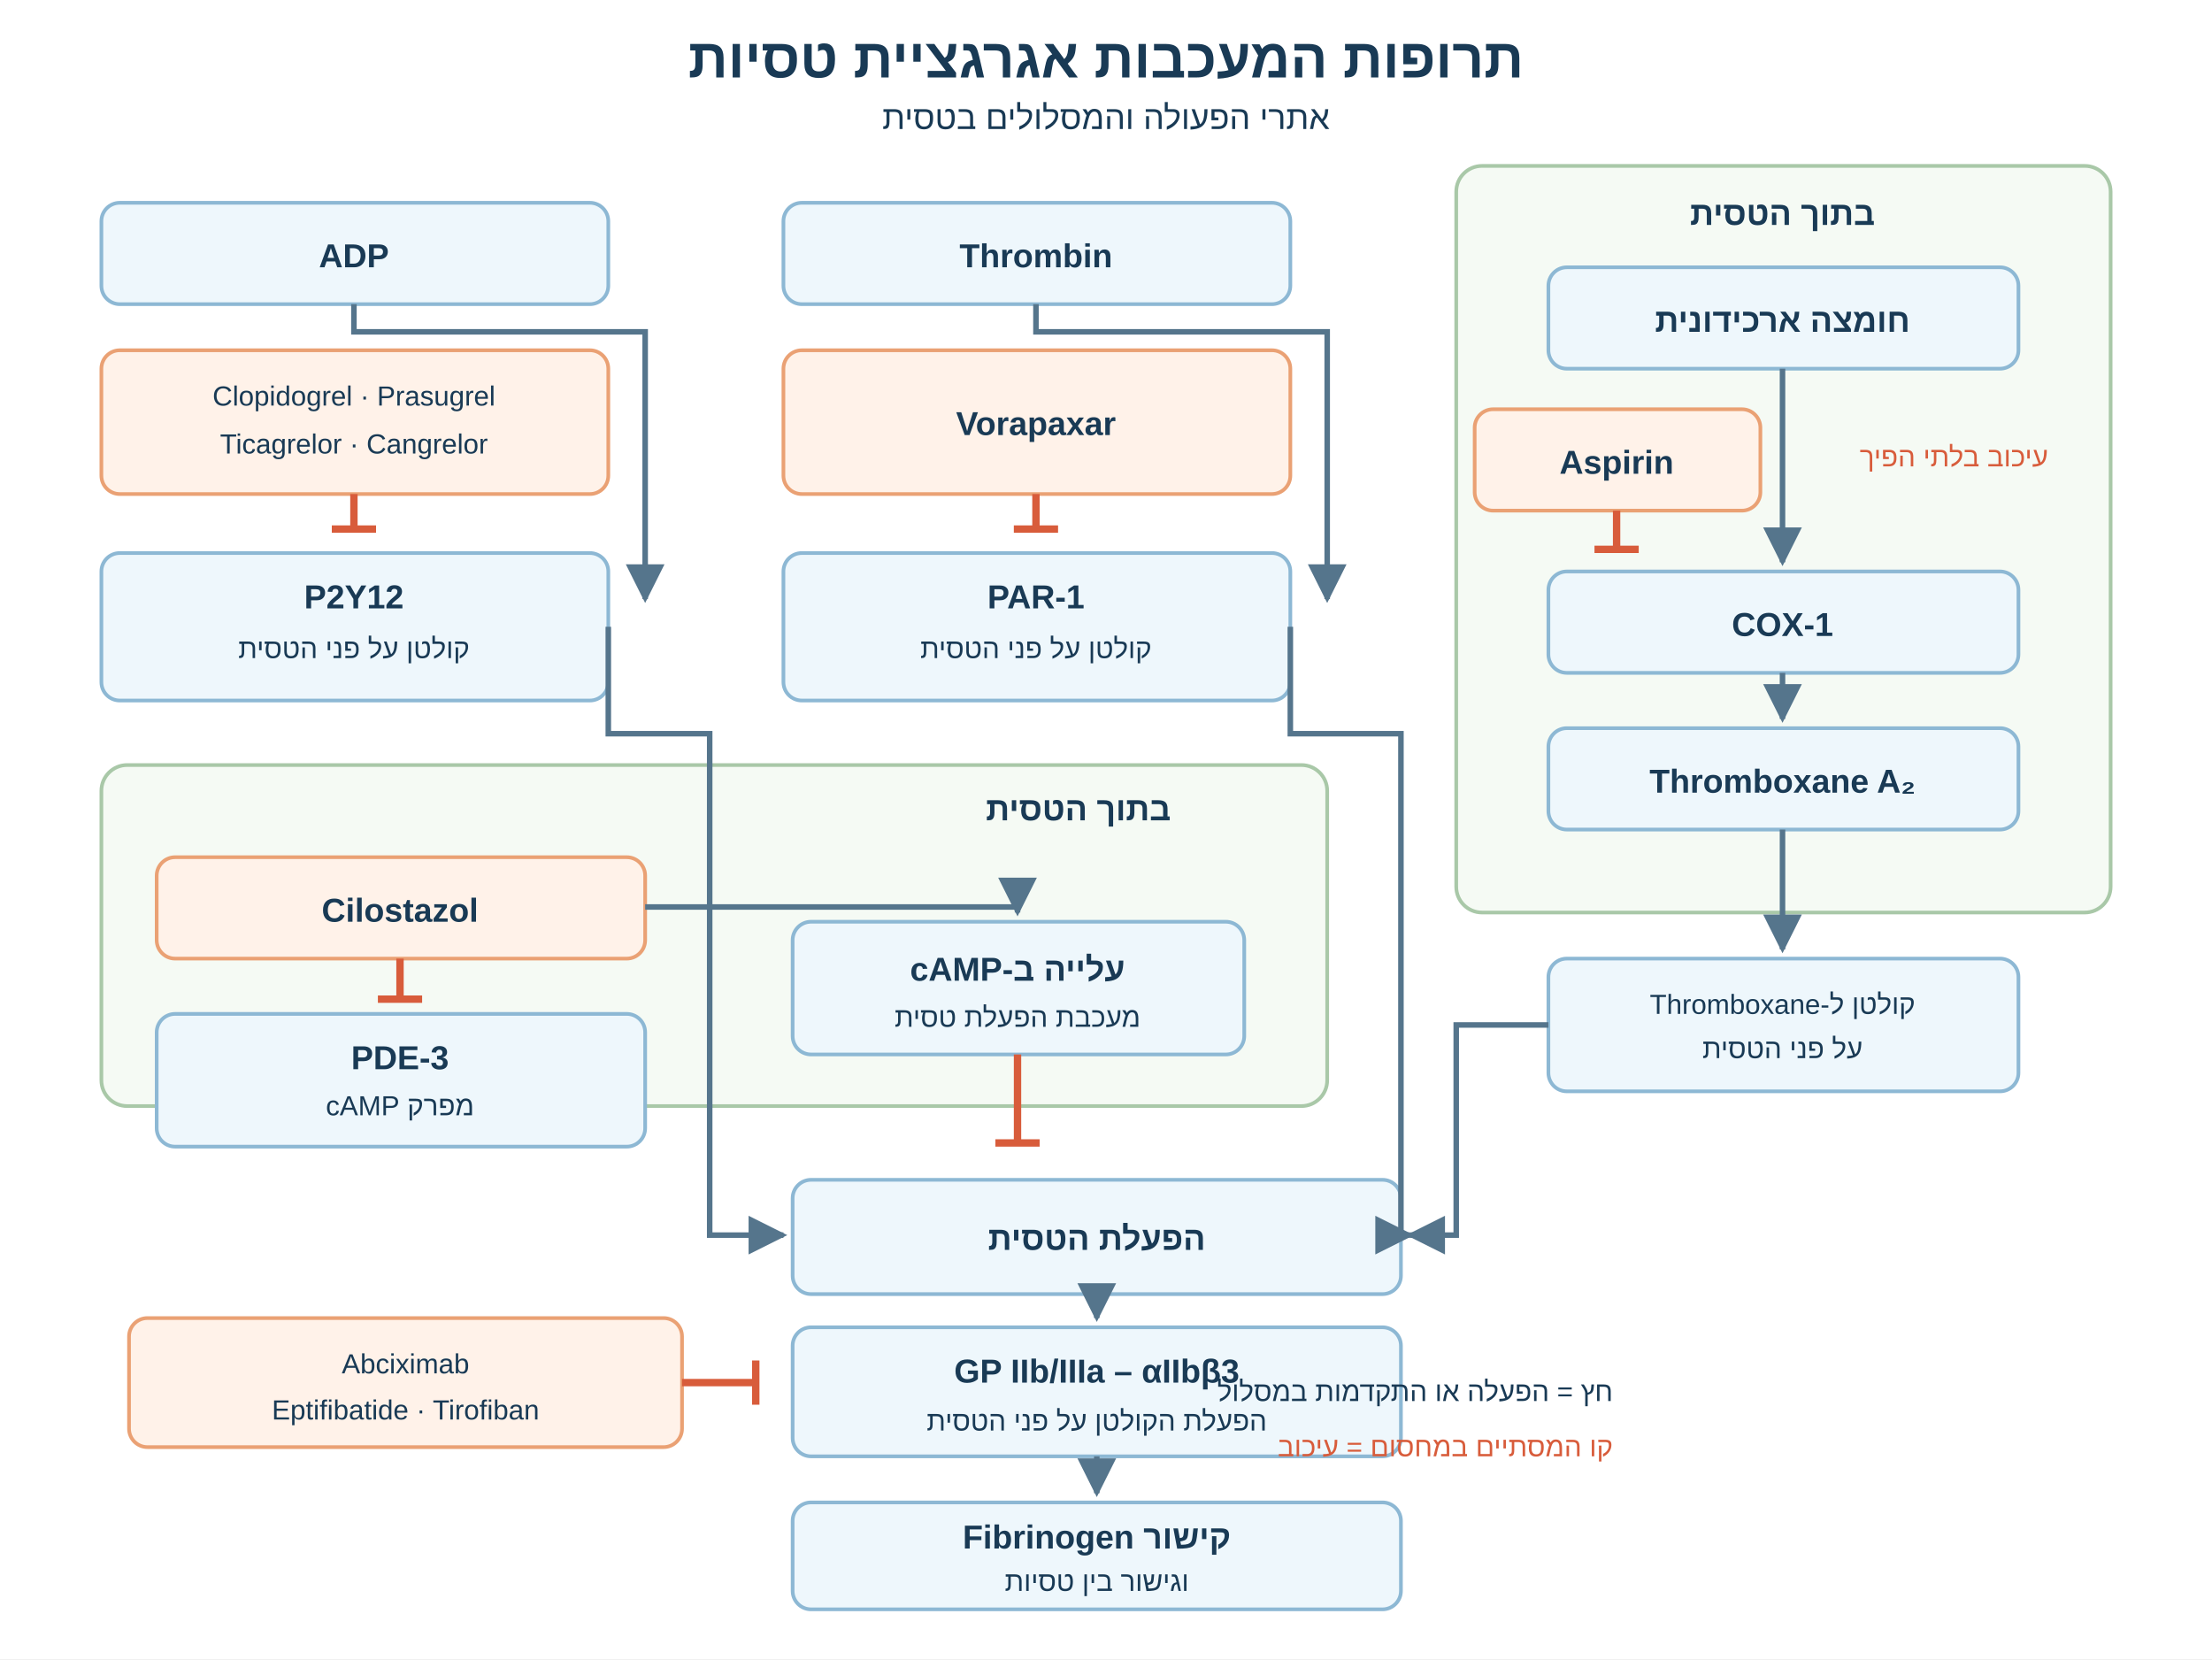
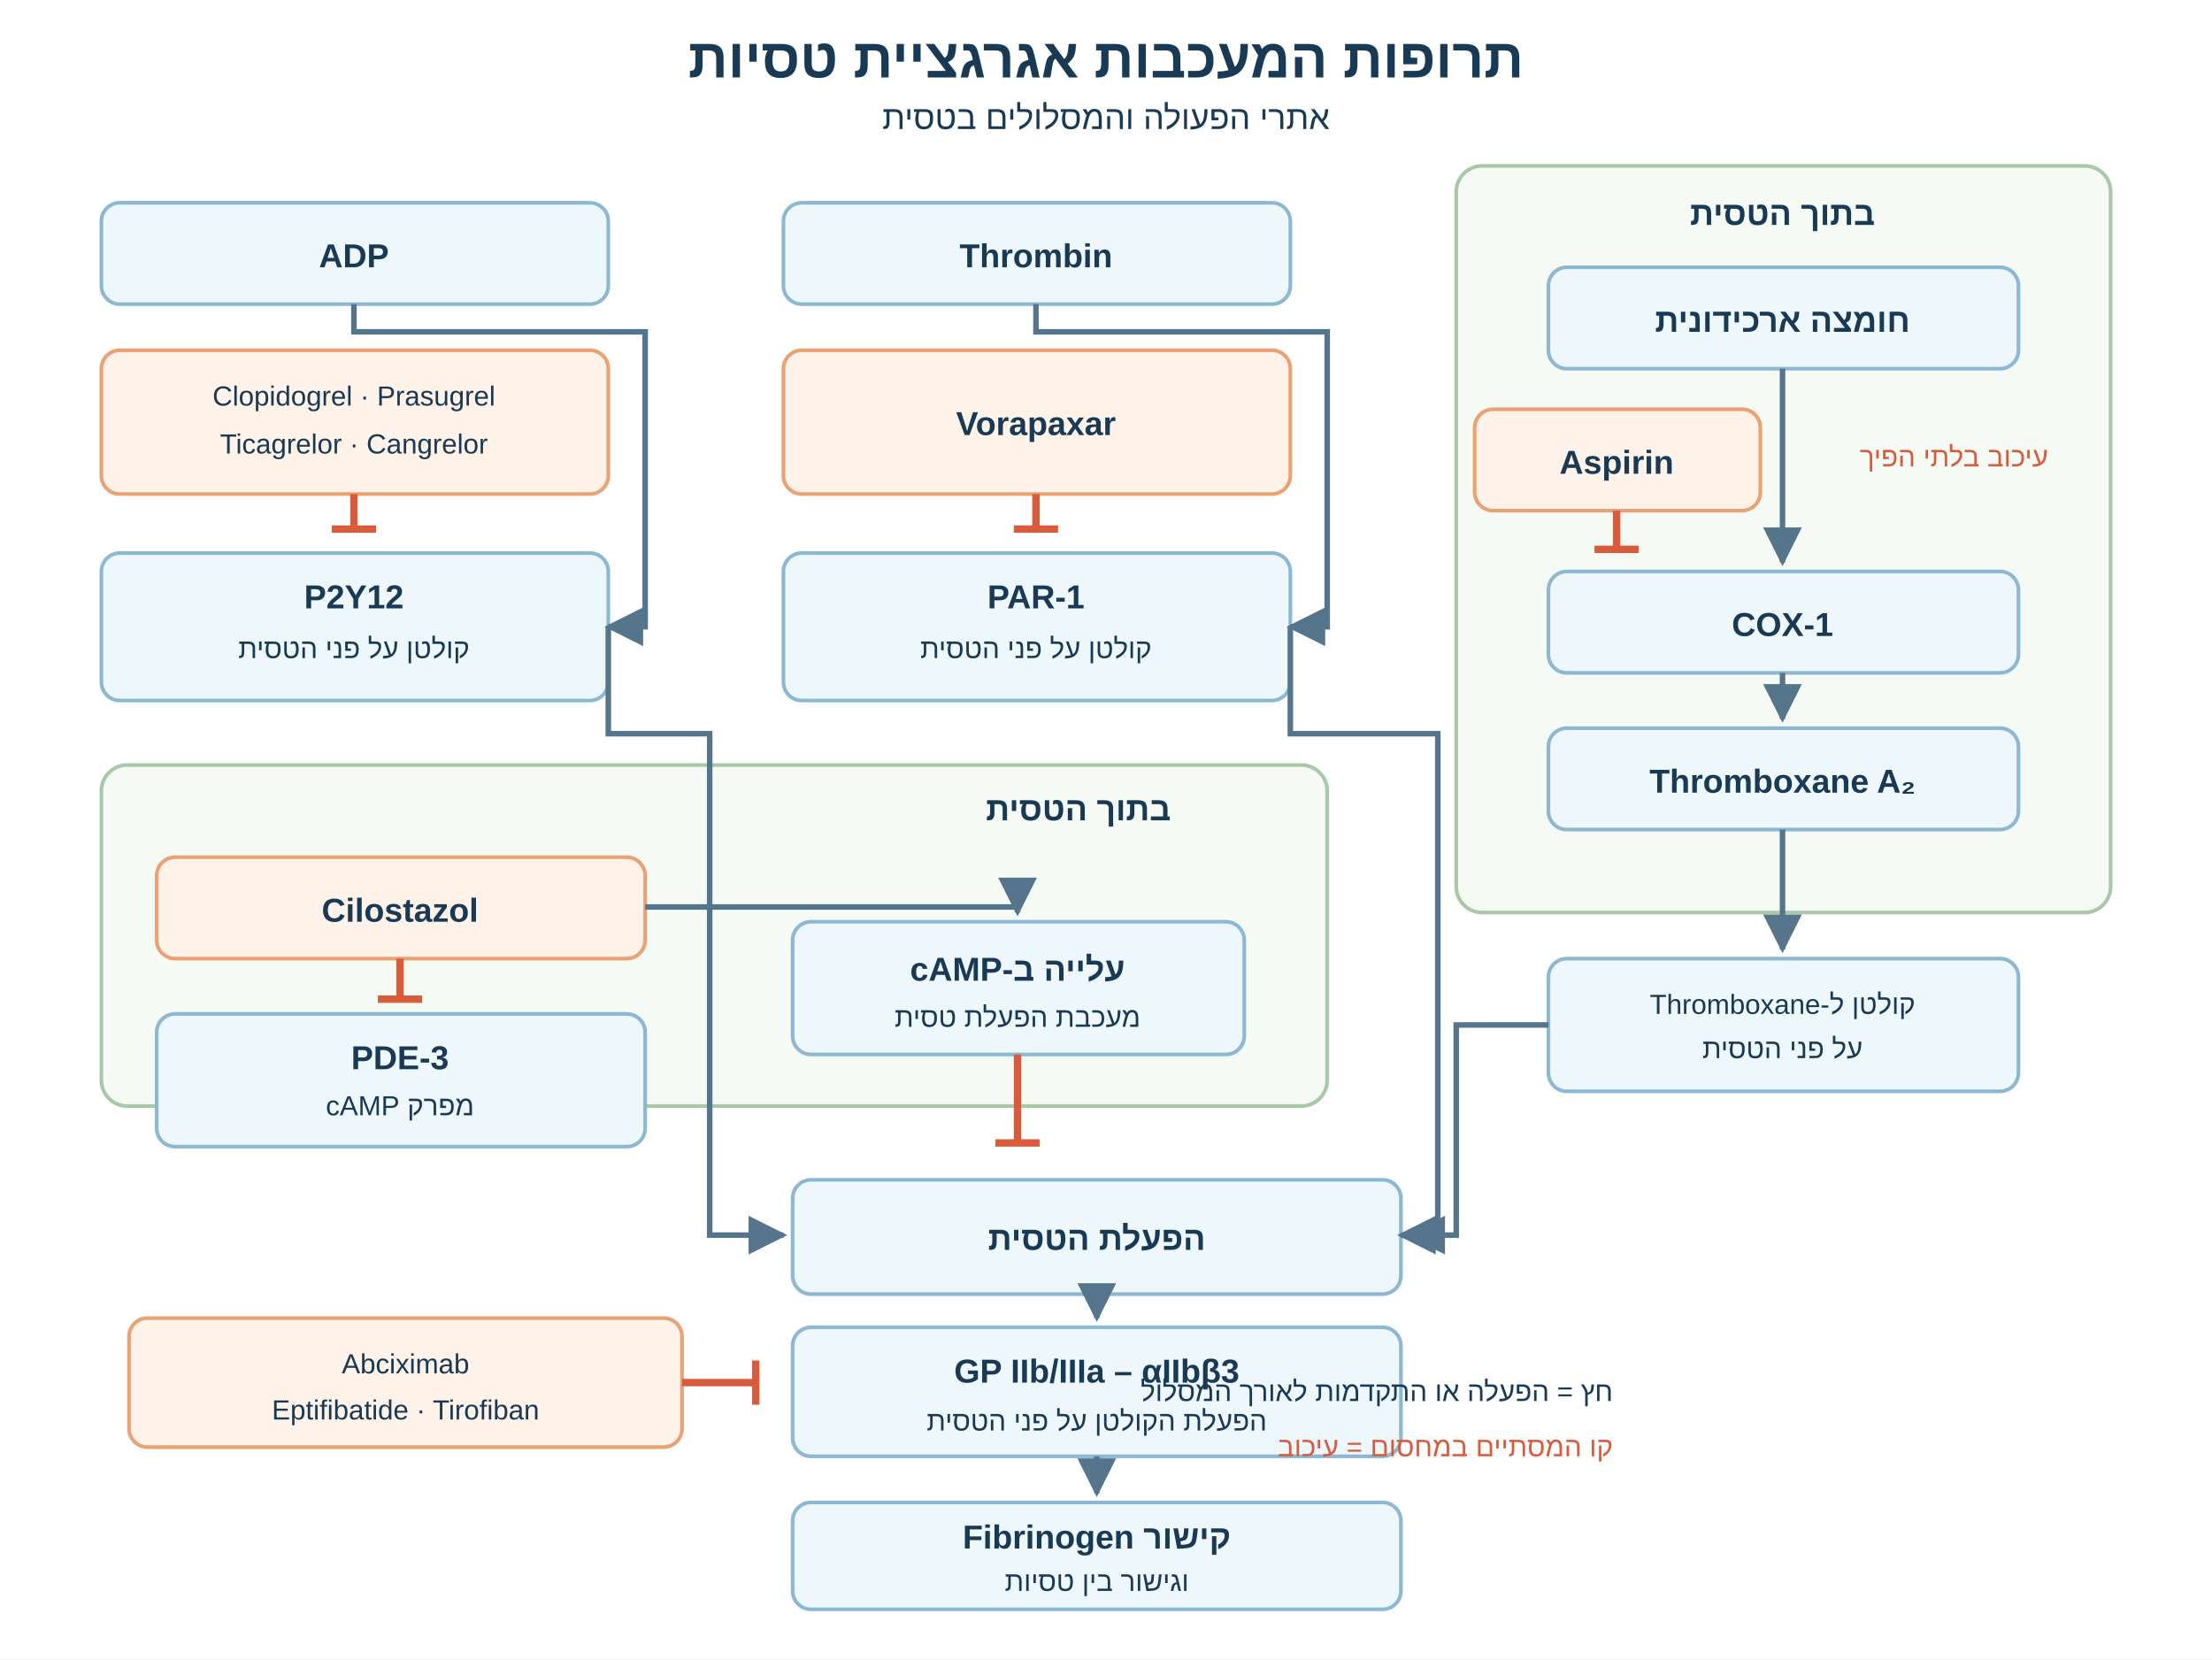
<svg xmlns="http://www.w3.org/2000/svg" viewBox="0 0 1200 900" role="img" aria-labelledby="title desc">
  <defs>
    <marker id="arrow" viewBox="0 0 10 10" refX="9" refY="5" markerWidth="7" markerHeight="7" orient="auto">
      <path d="M0 0 L10 5 L0 10z" fill="#55758c" />
    </marker>
    <style>
      text{font-family:Arial,'Noto Sans Hebrew',sans-serif;fill:#193a55}
      .t{font-size:30px;font-weight:700}.sub{font-size:18px}.h{font-size:18px;font-weight:700}.s{font-size:15px}
      .blue{fill:#eef7fc;stroke:#8db8d4;stroke-width:2}.drug{fill:#fff2e9;stroke:#eaa174;stroke-width:2}
      .panel{fill:#f5faf4;stroke:#a9c8a8;stroke-width:2}.line{fill:none;stroke:#55758c;stroke-width:3;marker-end:url(#arrow)}
      .inhib{stroke:#d85c3b;stroke-width:4}.red{fill:#d85c3b}.legend{font-size:15px}
    </style>
  </defs>
  <rect width="1200" height="900" fill="#fff" />
  <text class="t" x="600" y="42" text-anchor="middle" direction="rtl">תרופות המעכבות אגרגציית טסיות</text>
  <text class="sub" x="600" y="70" text-anchor="middle" direction="rtl">אתרי הפעולה והמסלולים בטסית</text>
  <rect class="blue" x="55" y="110" width="275" height="55" rx="10" />
  <text class="h" x="192" y="145" text-anchor="middle">ADP</text>
  <rect class="drug" x="55" y="190" width="275" height="78" rx="10" />
  <text class="s" x="192" y="220" text-anchor="middle">Clopidogrel · Prasugrel</text>
  <text class="s" x="192" y="246" text-anchor="middle">Ticagrelor · Cangrelor</text>
  <line class="inhib" x1="192" y1="268" x2="192" y2="287" />
  <line class="inhib" x1="180" y1="287" x2="204" y2="287" />
  <rect class="blue" x="55" y="300" width="275" height="80" rx="10" />
  <text class="h" x="192" y="330" text-anchor="middle">P2Y12</text>
  <text class="s" x="192" y="357" text-anchor="middle" direction="rtl">קולטן על פני הטסית</text>
-   <path class="line" d="M192 165 V180 H350 V325" />
+   <path class="line" d="M192 165 V180 H350 V340 H330" />
  <rect class="blue" x="425" y="110" width="275" height="55" rx="10" />
  <text class="h" x="562" y="145" text-anchor="middle" direction="rtl">Thrombin</text>
  <rect class="drug" x="425" y="190" width="275" height="78" rx="10" />
  <text class="h" x="562" y="236" text-anchor="middle">Vorapaxar</text>
  <line class="inhib" x1="562" y1="268" x2="562" y2="287" />
  <line class="inhib" x1="550" y1="287" x2="574" y2="287" />
  <rect class="blue" x="425" y="300" width="275" height="80" rx="10" />
  <text class="h" x="562" y="330" text-anchor="middle">PAR-1</text>
  <text class="s" x="562" y="357" text-anchor="middle" direction="rtl">קולטן על פני הטסית</text>
-   <path class="line" d="M562 165 V180 H720 V325" />
+   <path class="line" d="M562 165 V180 H720 V340 H700" />
  <rect class="panel" x="790" y="90" width="355" height="405" rx="14" />
  <text class="h" x="967" y="122" text-anchor="middle" direction="rtl">בתוך הטסית</text>
  <rect class="blue" x="840" y="145" width="255" height="55" rx="10" />
  <text class="h" x="967" y="180" text-anchor="middle" direction="rtl">חומצה ארכידונית</text>
  <rect class="drug" x="800" y="222" width="155" height="55" rx="10" />
  <text class="h" x="877" y="257" text-anchor="middle">Aspirin</text>
  <text class="s red" x="1060" y="253" text-anchor="middle" direction="rtl">עיכוב בלתי הפיך</text>
  <line class="inhib" x1="877" y1="277" x2="877" y2="298" />
  <line class="inhib" x1="865" y1="298" x2="889" y2="298" />
  <rect class="blue" x="840" y="310" width="255" height="55" rx="10" />
  <text class="h" x="967" y="345" text-anchor="middle">COX-1</text>
  <path class="line" d="M967 200 V305" />
  <rect class="blue" x="840" y="395" width="255" height="55" rx="10" />
  <text class="h" x="967" y="430" text-anchor="middle">Thromboxane A₂</text>
  <path class="line" d="M967 365 V390" />
  <rect class="blue" x="840" y="520" width="255" height="72" rx="10" />
  <text class="s" x="967" y="550" text-anchor="middle" direction="rtl">קולטן ל-Thromboxane</text>
  <text class="s" x="967" y="574" text-anchor="middle" direction="rtl">על פני הטסית</text>
  <path class="line" d="M967 450 V515" />
  <rect class="panel" x="55" y="415" width="665" height="185" rx="14" />
  <text class="h" x="585" y="445" text-anchor="middle" direction="rtl">בתוך הטסית</text>
  <rect class="drug" x="85" y="465" width="265" height="55" rx="10" />
  <text class="h" x="217" y="500" text-anchor="middle">Cilostazol</text>
  <line class="inhib" x1="217" y1="520" x2="217" y2="542" />
  <line class="inhib" x1="205" y1="542" x2="229" y2="542" />
  <rect class="blue" x="85" y="550" width="265" height="72" rx="10" />
  <text class="h" x="217" y="580" text-anchor="middle">PDE-3</text>
  <text class="s" x="217" y="605" text-anchor="middle" direction="rtl">מפרק cAMP</text>
  <rect class="blue" x="430" y="500" width="245" height="72" rx="10" />
  <text class="h" x="552" y="532" text-anchor="middle" direction="rtl">עלייה ב-cAMP</text>
  <text class="s" x="552" y="557" text-anchor="middle" direction="rtl">מעכבת הפעלת טסית</text>
  <path class="line" d="M350 492 H552 V495" />
  <rect class="blue" x="430" y="640" width="330" height="62" rx="10" />
  <text class="h" x="595" y="678" text-anchor="middle" direction="rtl">הפעלת הטסית</text>
  <path class="line" d="M330 340 V398 H385 V670 H425" />
-   <path class="line" d="M700 340 V398 H760 V670 H765" />
+   <path class="line" d="M700 340 V398 H780 V670 H760" />
  <path class="line" d="M840 556 H790 V670 H765" />
  <line class="inhib" x1="552" y1="572" x2="552" y2="620" />
  <line class="inhib" x1="540" y1="620" x2="564" y2="620" />
  <rect class="drug" x="70" y="715" width="300" height="70" rx="10" />
  <text class="s" x="220" y="745" text-anchor="middle">Abciximab</text>
  <text class="s" x="220" y="770" text-anchor="middle">Eptifibatide · Tirofiban</text>
  <line class="inhib" x1="370" y1="750" x2="410" y2="750" />
  <line class="inhib" x1="410" y1="738" x2="410" y2="762" />
  <rect class="blue" x="430" y="720" width="330" height="70" rx="10" />
  <text class="h" x="595" y="750" text-anchor="middle">GP IIb/IIIa – αIIbβ3</text>
  <text class="s" x="595" y="776" text-anchor="middle" direction="rtl">הפעלת הקולטן על פני הטסית</text>
  <path class="line" d="M595 702 V715" />
  <rect class="blue" x="430" y="815" width="330" height="58" rx="10" />
  <text class="h" x="595" y="840" text-anchor="middle" direction="rtl">קישור Fibrinogen</text>
  <text class="s" x="595" y="863" text-anchor="middle" direction="rtl">וגישור בין טסיות</text>
  <path class="line" d="M595 790 V810" />
-   <text class="legend" x="875" y="760" direction="rtl">חץ = הפעלה או התקדמות במסלול</text>
+   <text class="legend" x="875" y="760" direction="rtl">חץ = הפעלה או התקדמות לאורך המסלול</text>
  <text class="legend red" x="875" y="790" direction="rtl">קו המסתיים במחסום = עיכוב</text>
</svg>
